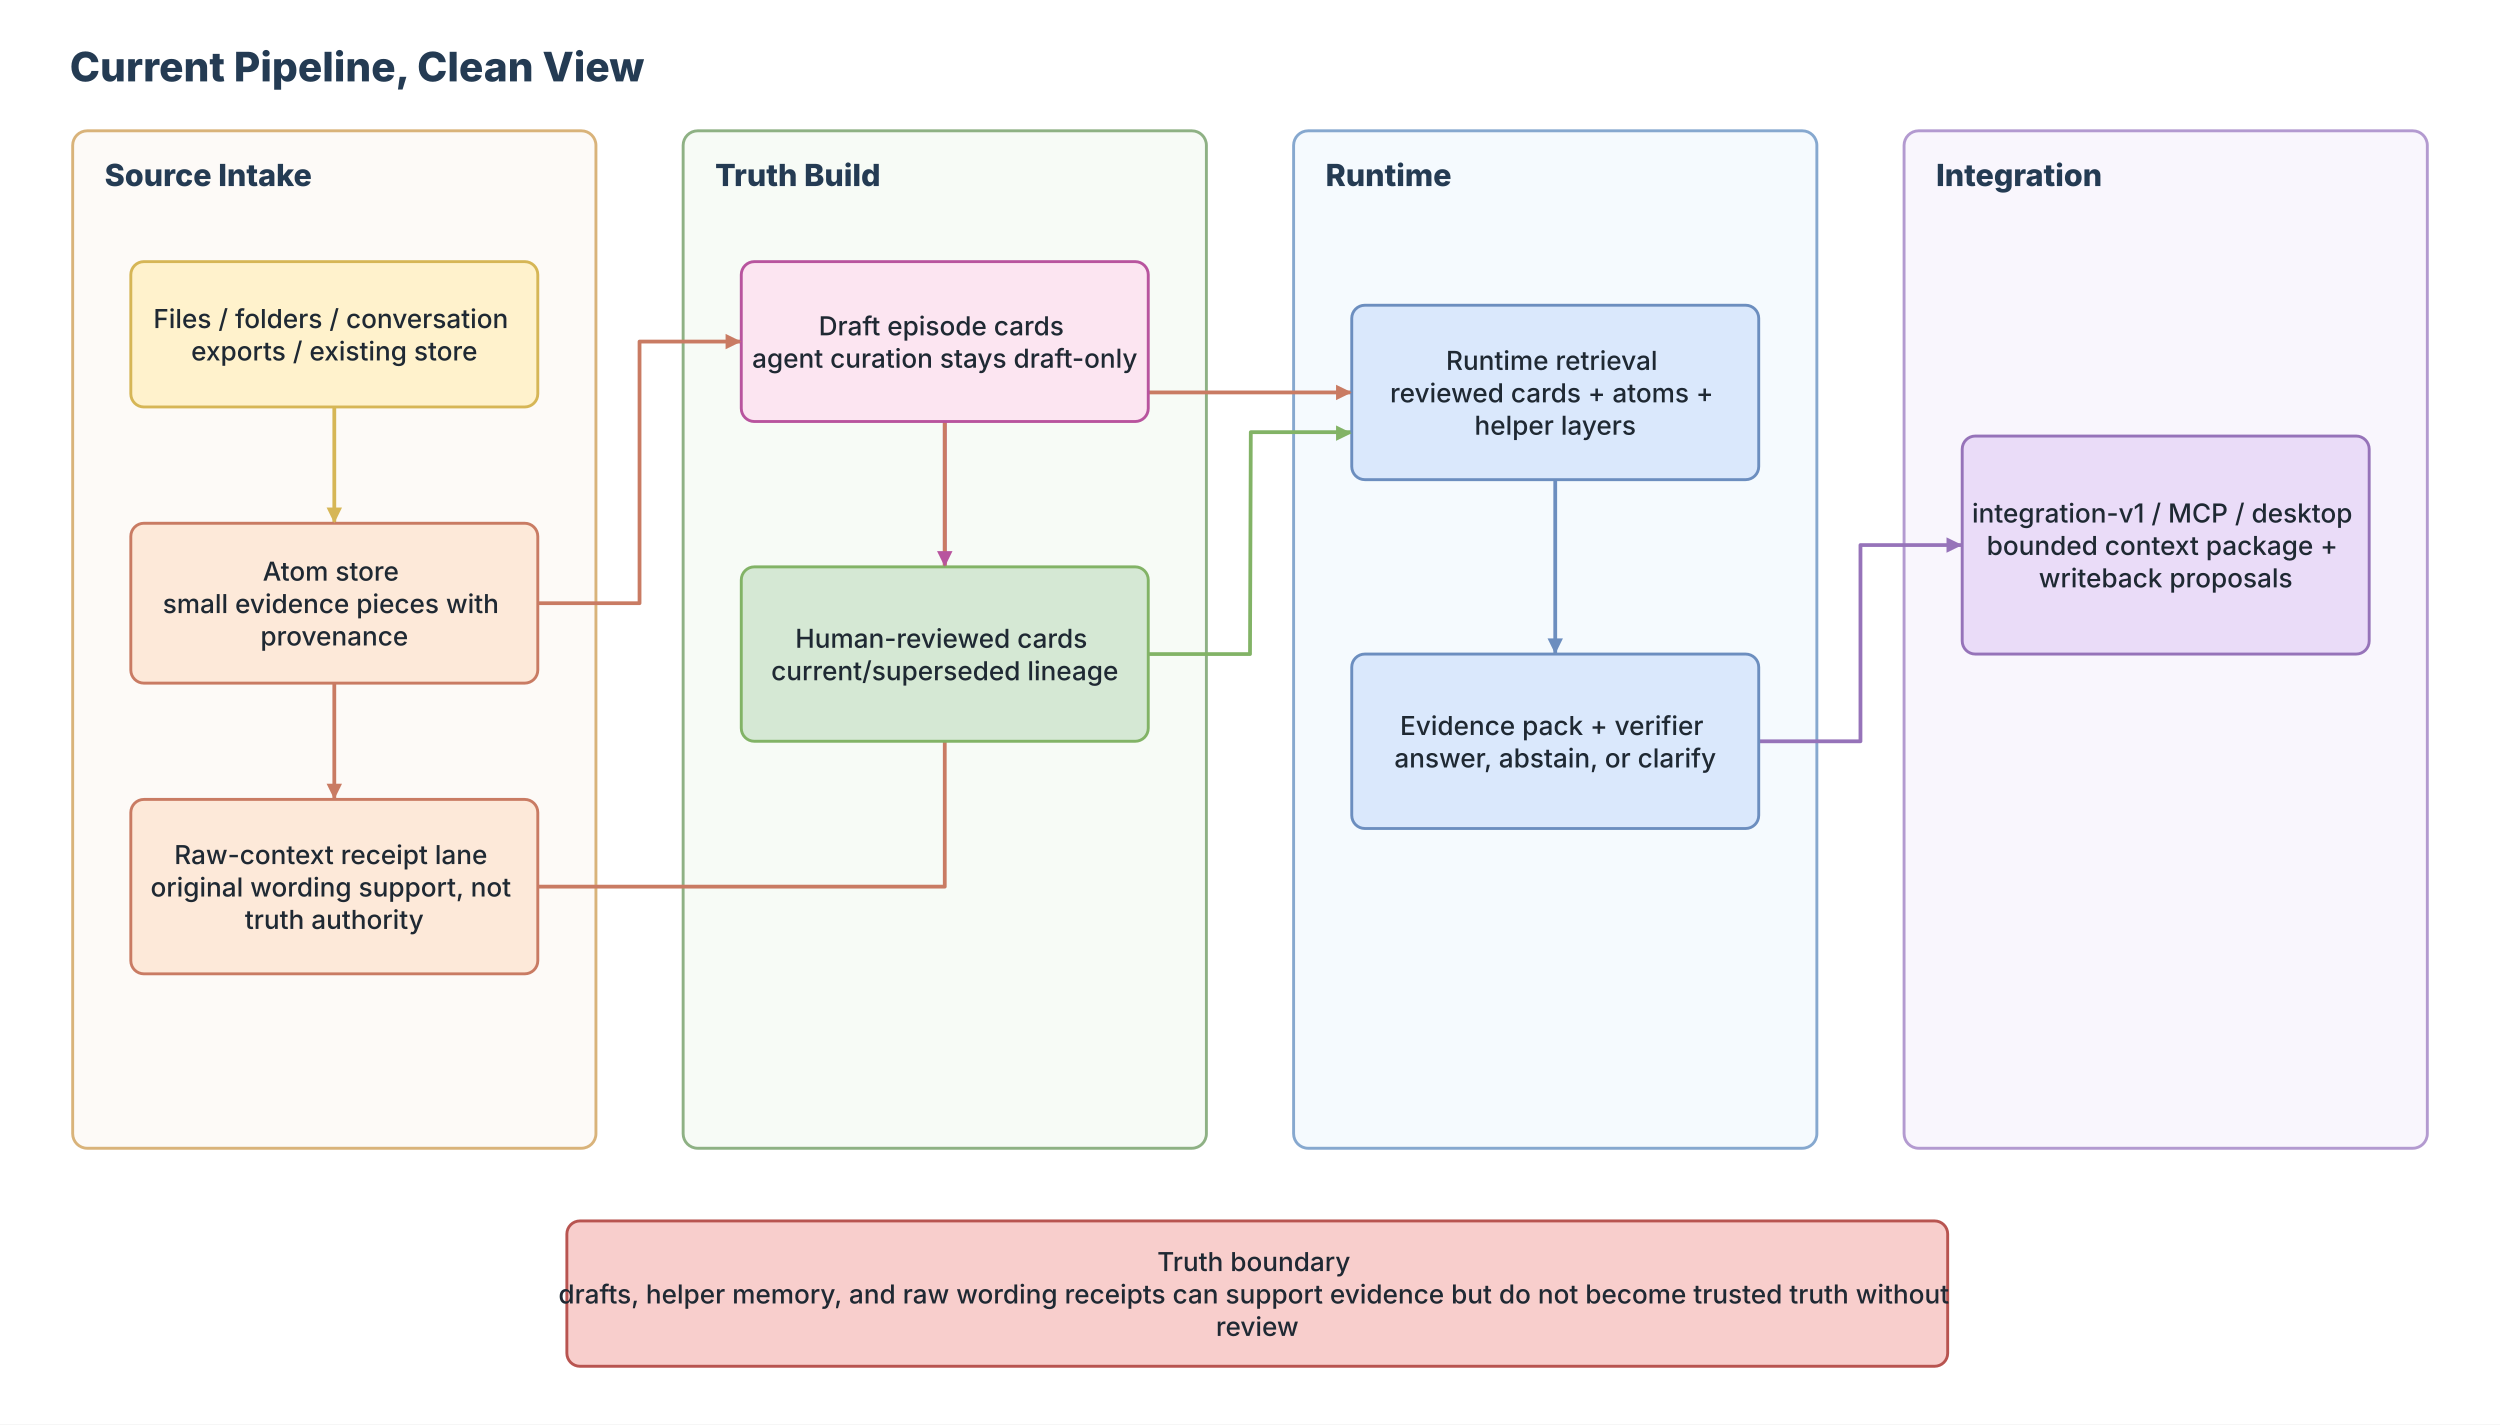
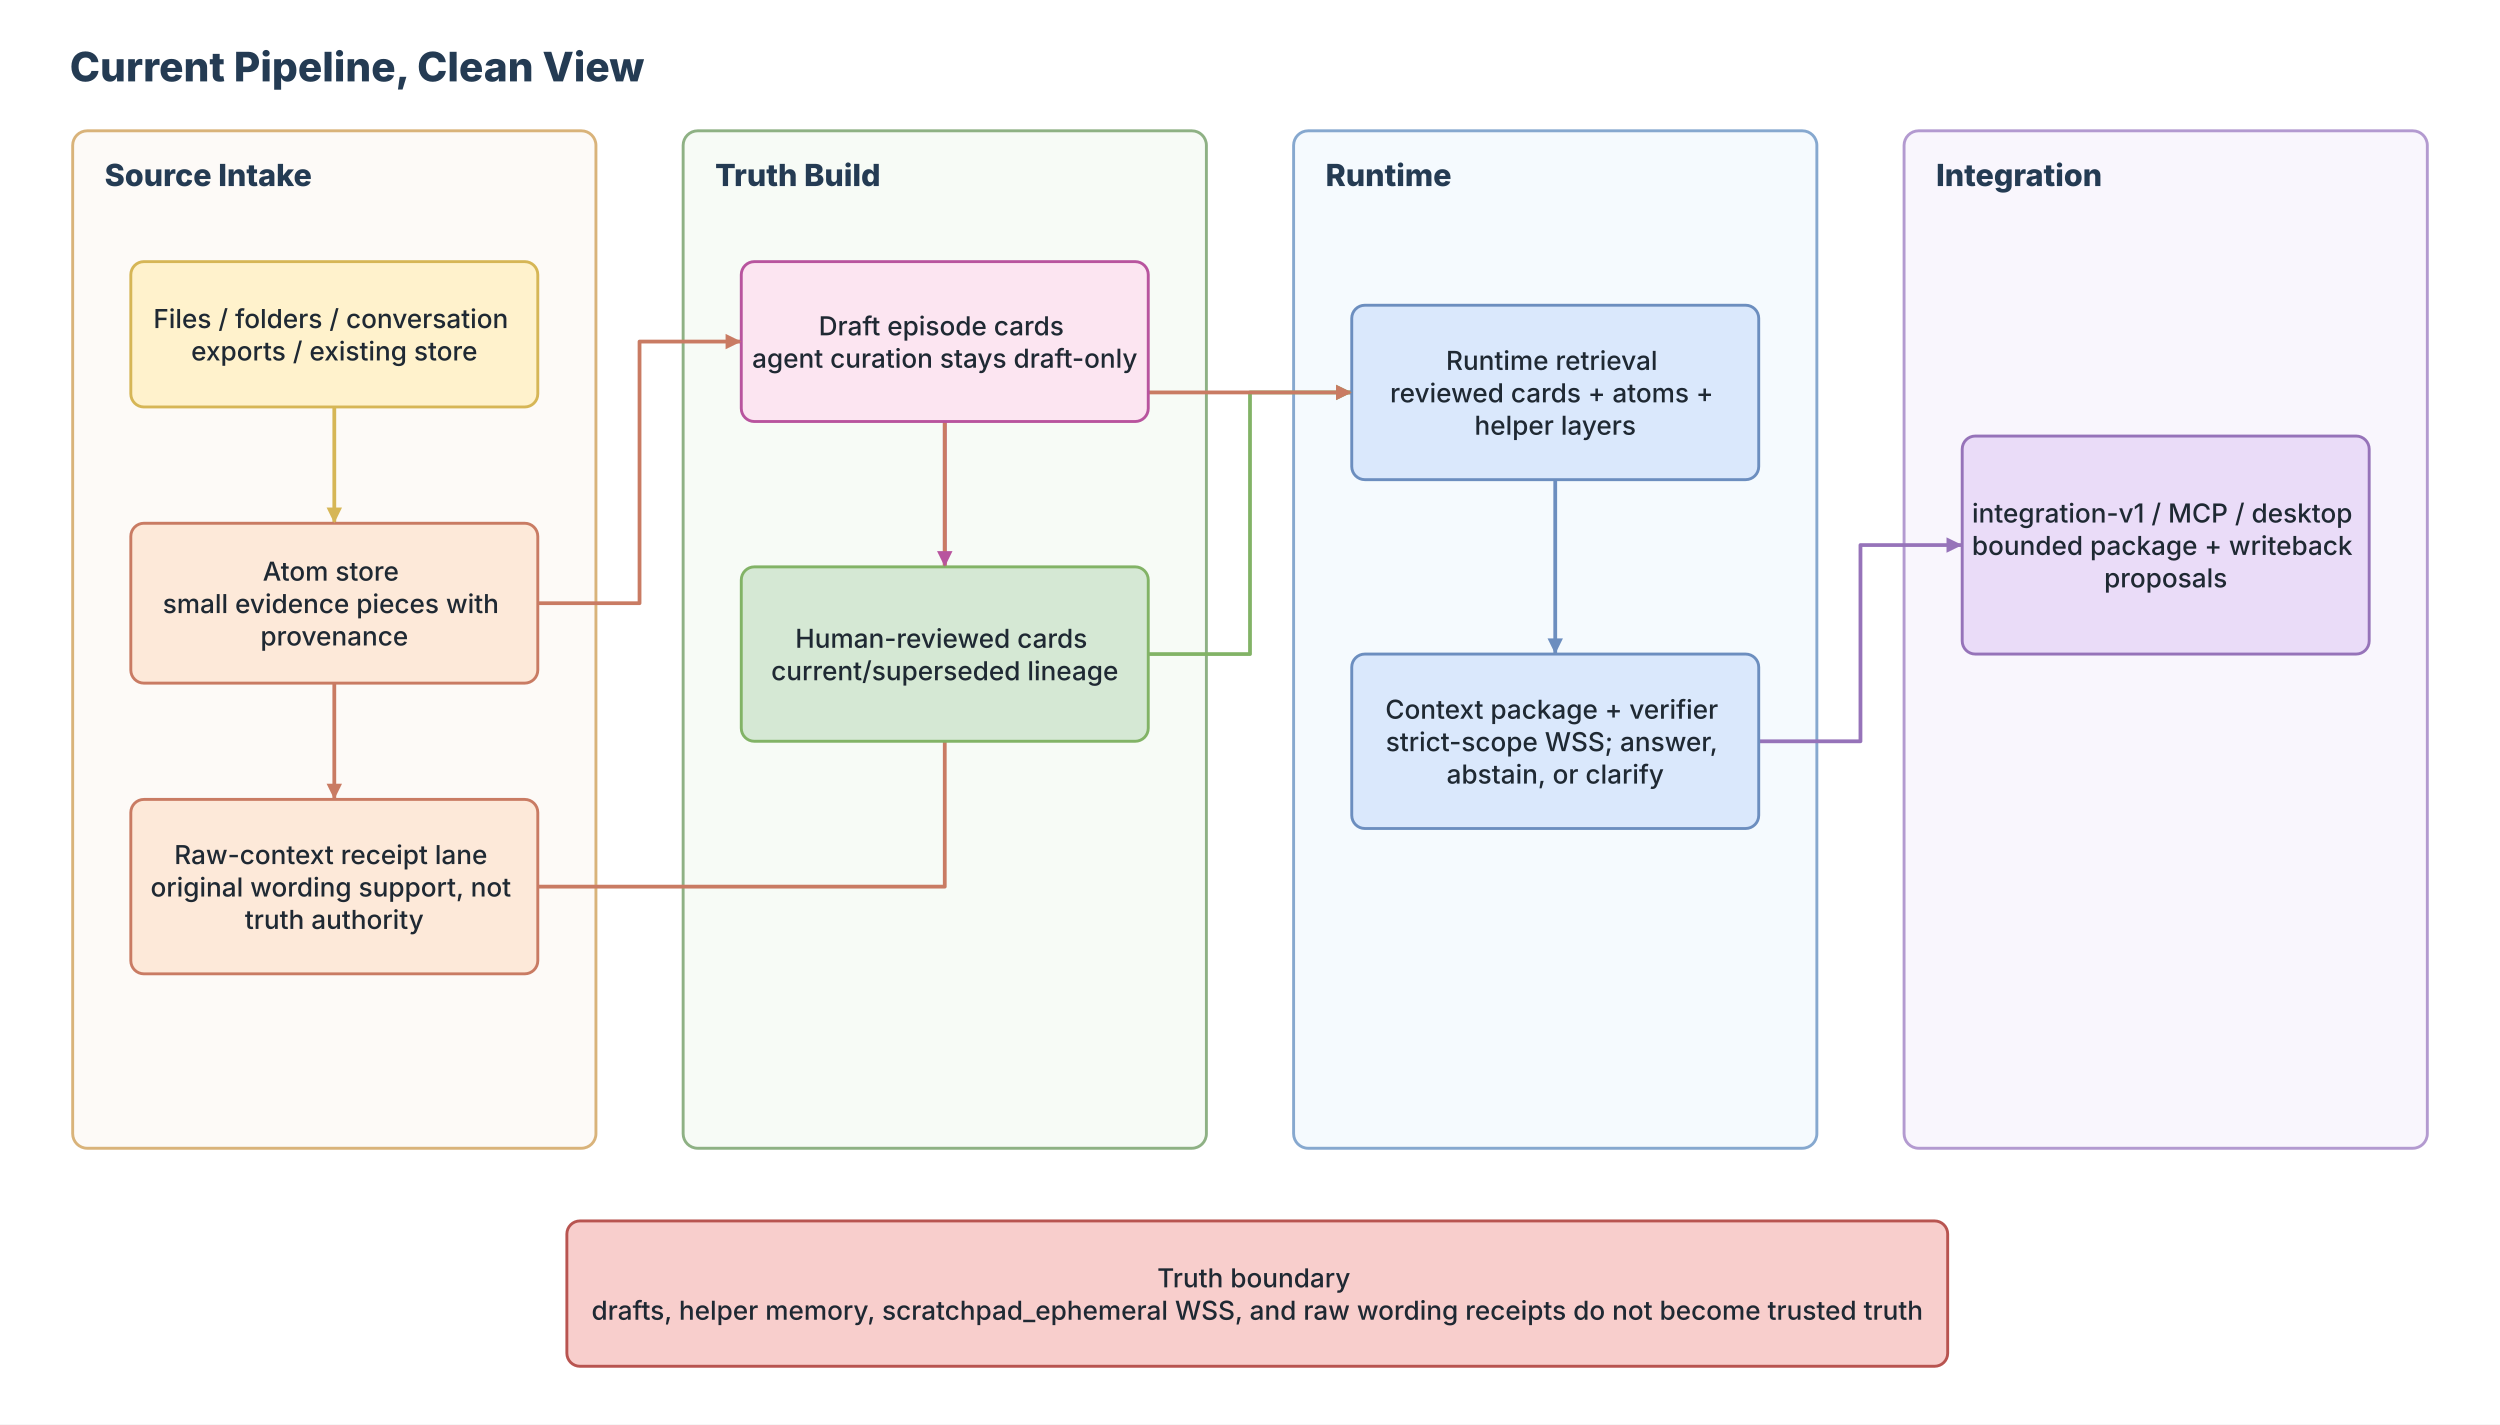
- <svg xmlns="http://www.w3.org/2000/svg" width="1720" height="980" viewBox="0 0 1720 980" role="img" aria-label="Current Pipeline, Clean View" version="1.1" id="svg41">
-   <defs id="defs41" />
-   <rect width="100%" height="100%" fill="#ffffff" id="rect1" />
-   <text x="48" y="56" font-family="Segoe UI, Inter, Arial, sans-serif" font-size="28" font-weight="800" fill="#243b53" id="text1">Current Pipeline, Clean View</text>
-   <rect x="50" y="90" width="360" height="700" rx="10" fill="#fbf7f1" fill-opacity="0.58" stroke="#d9b37a" stroke-width="2" id="rect2" />
-   <text x="72" y="128" font-family="Segoe UI, Inter, Arial, sans-serif" font-size="21" font-weight="800" fill="#243b53" id="text2">Source Intake</text>
-   <rect x="470" y="90" width="360" height="700" rx="10" fill="#f2f8ef" fill-opacity="0.58" stroke="#8eb184" stroke-width="2" id="rect3" />
-   <text x="492" y="128" font-family="Segoe UI, Inter, Arial, sans-serif" font-size="21" font-weight="800" fill="#243b53" id="text3">Truth Build</text>
-   <rect x="890" y="90" width="360" height="700" rx="10" fill="#eef6fd" fill-opacity="0.58" stroke="#86a8cf" stroke-width="2" id="rect4" />
-   <text x="912" y="128" font-family="Segoe UI, Inter, Arial, sans-serif" font-size="21" font-weight="800" fill="#243b53" id="text4">Runtime</text>
-   <rect x="1310" y="90" width="360" height="700" rx="10" fill="#f5effb" fill-opacity="0.58" stroke="#b39ad0" stroke-width="2" id="rect5" />
-   <text x="1332" y="128" font-family="Segoe UI, Inter, Arial, sans-serif" font-size="21" font-weight="800" fill="#243b53" id="text5">Integration</text>
-   <polyline points="230.0,280.0 230.0,320.0 230.0,320.0 230.0,360.0" fill="none" stroke="#d6b656" stroke-width="2.6" stroke-linecap="round" stroke-linejoin="round" id="polyline5" />
-   <polyline points="230.0,470.0 230.0,510.0 230.0,510.0 230.0,550.0" fill="none" stroke="#c97b63" stroke-width="2.6" stroke-linecap="round" stroke-linejoin="round" id="polyline6" />
-   <polyline points="370.0,415.0 440.0,415.0 440.0,235.0 510.0,235.0" fill="none" stroke="#c97b63" stroke-width="2.6" stroke-linecap="round" stroke-linejoin="round" id="polyline7" />
-   <polyline points="650.0,290.0 650.0,340.0 650.0,340.0 650.0,390.0" fill="none" stroke="#b8549e" stroke-width="2.6" stroke-linecap="round" stroke-linejoin="round" id="polyline8" />
-   <path id="polyline9" style="fill:none;stroke:#82b366;stroke-width:2.6;stroke-linecap:round;stroke-linejoin:round" d="m 790,450 h 70 l 0.547,-152.655 69.453,0" />
-   <polyline points="370.0,610.0 650.0,610.0 650.0,270.0 930.0,270.0" fill="none" stroke="#c97b63" stroke-width="2.6" stroke-linecap="round" stroke-linejoin="round" id="polyline10" />
-   <polyline points="1070.0,330.0 1070.0,390.0 1070.0,390.0 1070.0,450.0" fill="none" stroke="#6c8ebf" stroke-width="2.6" stroke-linecap="round" stroke-linejoin="round" id="polyline11" />
-   <polyline points="1210.0,510.0 1280.0,510.0 1280.0,375.0 1350.0,375.0" fill="none" stroke="#9673b9" stroke-width="2.6" stroke-linecap="round" stroke-linejoin="round" id="polyline12" />
-   <rect x="90" y="180" width="280" height="100" rx="9" fill="#fff2cc" stroke="#d6b656" stroke-width="2" id="rect12" />
-   <text x="230.0" y="225.7" text-anchor="middle" font-family="Segoe UI, Inter, Arial, sans-serif" font-size="18" font-weight="500" fill="#1f2933" id="text13">
-     <tspan x="230.0" dy="0.0" id="tspan12">Files / folders / conversation</tspan>
-     <tspan x="230.0" dy="22.3" id="tspan13">exports / existing store</tspan>
+ <svg xmlns="http://www.w3.org/2000/svg" width="1720" height="980" viewBox="0 0 1720 980" role="img" aria-label="Current Pipeline, Clean View">
+   <rect width="100%" height="100%" fill="#ffffff" />
+   <text x="48" y="56" font-family="Segoe UI, Inter, Arial, sans-serif" font-size="28" font-weight="800" fill="#243b53">Current Pipeline, Clean View</text>
+   <rect x="50" y="90" width="360" height="700" rx="10" fill="#fbf7f1" fill-opacity="0.58" stroke="#d9b37a" stroke-width="2" />
+   <text x="72" y="128" font-family="Segoe UI, Inter, Arial, sans-serif" font-size="21" font-weight="800" fill="#243b53">Source Intake</text>
+   <rect x="470" y="90" width="360" height="700" rx="10" fill="#f2f8ef" fill-opacity="0.58" stroke="#8eb184" stroke-width="2" />
+   <text x="492" y="128" font-family="Segoe UI, Inter, Arial, sans-serif" font-size="21" font-weight="800" fill="#243b53">Truth Build</text>
+   <rect x="890" y="90" width="360" height="700" rx="10" fill="#eef6fd" fill-opacity="0.58" stroke="#86a8cf" stroke-width="2" />
+   <text x="912" y="128" font-family="Segoe UI, Inter, Arial, sans-serif" font-size="21" font-weight="800" fill="#243b53">Runtime</text>
+   <rect x="1310" y="90" width="360" height="700" rx="10" fill="#f5effb" fill-opacity="0.58" stroke="#b39ad0" stroke-width="2" />
+   <text x="1332" y="128" font-family="Segoe UI, Inter, Arial, sans-serif" font-size="21" font-weight="800" fill="#243b53">Integration</text>
+   <polyline points="230.0,280.0 230.0,320.0 230.0,320.0 230.0,360.0" fill="none" stroke="#d6b656" stroke-width="2.6" stroke-linecap="round" stroke-linejoin="round" />
+   <polyline points="230.0,470.0 230.0,510.0 230.0,510.0 230.0,550.0" fill="none" stroke="#c97b63" stroke-width="2.6" stroke-linecap="round" stroke-linejoin="round" />
+   <polyline points="370.0,415.0 440.0,415.0 440.0,235.0 510.0,235.0" fill="none" stroke="#c97b63" stroke-width="2.6" stroke-linecap="round" stroke-linejoin="round" />
+   <polyline points="650.0,290.0 650.0,340.0 650.0,340.0 650.0,390.0" fill="none" stroke="#b8549e" stroke-width="2.6" stroke-linecap="round" stroke-linejoin="round" />
+   <polyline points="790.0,450.0 860.0,450.0 860.0,270.0 930.0,270.0" fill="none" stroke="#82b366" stroke-width="2.6" stroke-linecap="round" stroke-linejoin="round" />
+   <polyline points="370.0,610.0 650.0,610.0 650.0,270.0 930.0,270.0" fill="none" stroke="#c97b63" stroke-width="2.6" stroke-linecap="round" stroke-linejoin="round" />
+   <polyline points="1070.0,330.0 1070.0,390.0 1070.0,390.0 1070.0,450.0" fill="none" stroke="#6c8ebf" stroke-width="2.6" stroke-linecap="round" stroke-linejoin="round" />
+   <polyline points="1210.0,510.0 1280.0,510.0 1280.0,375.0 1350.0,375.0" fill="none" stroke="#9673b9" stroke-width="2.6" stroke-linecap="round" stroke-linejoin="round" />
+   <rect x="90" y="180" width="280" height="100" rx="9" fill="#fff2cc" stroke="#d6b656" stroke-width="2" />
+   <text x="230.0" y="225.7" text-anchor="middle" font-family="Segoe UI, Inter, Arial, sans-serif" font-size="18" font-weight="500" fill="#1f2933">
+     <tspan x="230.0" dy="0.0">Files / folders / conversation</tspan>
+     <tspan x="230.0" dy="22.3">exports / existing store</tspan>
  </text>
-   <rect x="90" y="360" width="280" height="110" rx="9" fill="#fde9d9" stroke="#c97b63" stroke-width="2" id="rect13" />
-   <text x="230.0" y="399.5" text-anchor="middle" font-family="Segoe UI, Inter, Arial, sans-serif" font-size="18" font-weight="500" fill="#1f2933" id="text16">
-     <tspan x="230.0" dy="0.0" id="tspan14">Atom store</tspan>
-     <tspan x="230.0" dy="22.3" id="tspan15">small evidence pieces with</tspan>
-     <tspan x="230.0" dy="22.3" id="tspan16">provenance</tspan>
+   <rect x="90" y="360" width="280" height="110" rx="9" fill="#fde9d9" stroke="#c97b63" stroke-width="2" />
+   <text x="230.0" y="399.5" text-anchor="middle" font-family="Segoe UI, Inter, Arial, sans-serif" font-size="18" font-weight="500" fill="#1f2933">
+     <tspan x="230.0" dy="0.0">Atom store</tspan>
+     <tspan x="230.0" dy="22.3">small evidence pieces with</tspan>
+     <tspan x="230.0" dy="22.3">provenance</tspan>
  </text>
-   <rect x="90" y="550" width="280" height="120" rx="9" fill="#fde9d9" stroke="#c97b63" stroke-width="2" id="rect16" />
-   <text x="230.0" y="594.5" text-anchor="middle" font-family="Segoe UI, Inter, Arial, sans-serif" font-size="18" font-weight="500" fill="#1f2933" id="text19">
-     <tspan x="230.0" dy="0.0" id="tspan17">Raw-context receipt lane</tspan>
-     <tspan x="230.0" dy="22.3" id="tspan18">original wording support, not</tspan>
-     <tspan x="230.0" dy="22.3" id="tspan19">truth authority</tspan>
+   <rect x="90" y="550" width="280" height="120" rx="9" fill="#fde9d9" stroke="#c97b63" stroke-width="2" />
+   <text x="230.0" y="594.5" text-anchor="middle" font-family="Segoe UI, Inter, Arial, sans-serif" font-size="18" font-weight="500" fill="#1f2933">
+     <tspan x="230.0" dy="0.0">Raw-context receipt lane</tspan>
+     <tspan x="230.0" dy="22.3">original wording support, not</tspan>
+     <tspan x="230.0" dy="22.3">truth authority</tspan>
  </text>
-   <rect x="510" y="180" width="280" height="110" rx="9" fill="#fce5f1" stroke="#b8549e" stroke-width="2" id="rect19" />
-   <text x="650.0" y="230.7" text-anchor="middle" font-family="Segoe UI, Inter, Arial, sans-serif" font-size="18" font-weight="500" fill="#1f2933" id="text21">
-     <tspan x="650.0" dy="0.0" id="tspan20">Draft episode cards</tspan>
-     <tspan x="650.0" dy="22.3" id="tspan21">agent curation stays draft-only</tspan>
+   <rect x="510" y="180" width="280" height="110" rx="9" fill="#fce5f1" stroke="#b8549e" stroke-width="2" />
+   <text x="650.0" y="230.7" text-anchor="middle" font-family="Segoe UI, Inter, Arial, sans-serif" font-size="18" font-weight="500" fill="#1f2933">
+     <tspan x="650.0" dy="0.0">Draft episode cards</tspan>
+     <tspan x="650.0" dy="22.3">agent curation stays draft-only</tspan>
  </text>
-   <rect x="510" y="390" width="280" height="120" rx="9" fill="#d5e8d4" stroke="#82b366" stroke-width="2" id="rect21" />
-   <text x="650.0" y="445.7" text-anchor="middle" font-family="Segoe UI, Inter, Arial, sans-serif" font-size="18" font-weight="500" fill="#1f2933" id="text23">
-     <tspan x="650.0" dy="0.0" id="tspan22">Human-reviewed cards</tspan>
-     <tspan x="650.0" dy="22.3" id="tspan23">current/superseded lineage</tspan>
+   <rect x="510" y="390" width="280" height="120" rx="9" fill="#d5e8d4" stroke="#82b366" stroke-width="2" />
+   <text x="650.0" y="445.7" text-anchor="middle" font-family="Segoe UI, Inter, Arial, sans-serif" font-size="18" font-weight="500" fill="#1f2933">
+     <tspan x="650.0" dy="0.0">Human-reviewed cards</tspan>
+     <tspan x="650.0" dy="22.3">current/superseded lineage</tspan>
  </text>
-   <rect x="930" y="210" width="280" height="120" rx="9" fill="#dae8fc" stroke="#6c8ebf" stroke-width="2" id="rect23" />
-   <text x="1070.0" y="254.5" text-anchor="middle" font-family="Segoe UI, Inter, Arial, sans-serif" font-size="18" font-weight="500" fill="#1f2933" id="text26">
-     <tspan x="1070.0" dy="0.0" id="tspan24">Runtime retrieval</tspan>
-     <tspan x="1070.0" dy="22.3" id="tspan25">reviewed cards + atoms +</tspan>
-     <tspan x="1070.0" dy="22.3" id="tspan26">helper layers</tspan>
+   <rect x="930" y="210" width="280" height="120" rx="9" fill="#dae8fc" stroke="#6c8ebf" stroke-width="2" />
+   <text x="1070.0" y="254.5" text-anchor="middle" font-family="Segoe UI, Inter, Arial, sans-serif" font-size="18" font-weight="500" fill="#1f2933">
+     <tspan x="1070.0" dy="0.0">Runtime retrieval</tspan>
+     <tspan x="1070.0" dy="22.3">reviewed cards + atoms +</tspan>
+     <tspan x="1070.0" dy="22.3">helper layers</tspan>
  </text>
-   <rect x="930" y="450" width="280" height="120" rx="9" fill="#dae8fc" stroke="#6c8ebf" stroke-width="2" id="rect26" />
-   <text x="1070.0" y="505.7" text-anchor="middle" font-family="Segoe UI, Inter, Arial, sans-serif" font-size="18" font-weight="500" fill="#1f2933" id="text28">
-     <tspan x="1070.0" dy="0.0" id="tspan27">Evidence pack + verifier</tspan>
-     <tspan x="1070.0" dy="22.3" id="tspan28">answer, abstain, or clarify</tspan>
+   <rect x="930" y="450" width="280" height="120" rx="9" fill="#dae8fc" stroke="#6c8ebf" stroke-width="2" />
+   <text x="1070.0" y="494.5" text-anchor="middle" font-family="Segoe UI, Inter, Arial, sans-serif" font-size="18" font-weight="500" fill="#1f2933">
+     <tspan x="1070.0" dy="0.0">Context package + verifier</tspan>
+     <tspan x="1070.0" dy="22.3">strict-scope WSS; answer,</tspan>
+     <tspan x="1070.0" dy="22.3">abstain, or clarify</tspan>
  </text>
-   <rect x="1350" y="300" width="280" height="150" rx="9" fill="#eadcf8" stroke="#9673b9" stroke-width="2" id="rect28" />
-   <text x="1490.0" y="359.5" text-anchor="middle" font-family="Segoe UI, Inter, Arial, sans-serif" font-size="18" font-weight="500" fill="#1f2933" id="text31">
-     <tspan x="1490.0" dy="0.0" id="tspan29">integration-v1 / MCP / desktop</tspan>
-     <tspan x="1490.0" dy="22.3" id="tspan30">bounded context package +</tspan>
-     <tspan x="1490.0" dy="22.3" id="tspan31">writeback proposals</tspan>
+   <rect x="1350" y="300" width="280" height="150" rx="9" fill="#eadcf8" stroke="#9673b9" stroke-width="2" />
+   <text x="1490.0" y="359.5" text-anchor="middle" font-family="Segoe UI, Inter, Arial, sans-serif" font-size="18" font-weight="500" fill="#1f2933">
+     <tspan x="1490.0" dy="0.0">integration-v1 / MCP / desktop</tspan>
+     <tspan x="1490.0" dy="22.3">bounded package + writeback</tspan>
+     <tspan x="1490.0" dy="22.3">proposals</tspan>
  </text>
-   <rect x="390" y="840" width="950" height="100" rx="9" fill="#f8cecc" stroke="#b85450" stroke-width="2" id="rect31" />
-   <text x="865.0" y="874.5" text-anchor="middle" font-family="Segoe UI, Inter, Arial, sans-serif" font-size="18" font-weight="500" fill="#1f2933" id="text34">
-     <tspan x="865.0" dy="0.0" id="tspan32">Truth boundary</tspan>
-     <tspan x="865.0" dy="22.3" id="tspan33">drafts, helper memory, and raw wording receipts can support evidence but do not become trusted truth without</tspan>
-     <tspan x="865.0" dy="22.3" id="tspan34">review</tspan>
+   <rect x="390" y="840" width="950" height="100" rx="9" fill="#f8cecc" stroke="#b85450" stroke-width="2" />
+   <text x="865.0" y="885.7" text-anchor="middle" font-family="Segoe UI, Inter, Arial, sans-serif" font-size="18" font-weight="500" fill="#1f2933">
+     <tspan x="865.0" dy="0.0">Truth boundary</tspan>
+     <tspan x="865.0" dy="22.3">drafts, helper memory, scratchpad_ephemeral WSS, and raw wording receipts do not become trusted truth</tspan>
  </text>
-   <polygon points="230.0,360.0 224.7,349.2 235.3,349.2" fill="#d6b656" id="polygon34" />
-   <polygon points="230.0,550.0 224.7,539.2 235.3,539.2" fill="#c97b63" id="polygon35" />
-   <polygon points="510.0,235.0 499.2,240.3 499.2,229.7" fill="#c97b63" id="polygon36" />
-   <polygon points="650.0,390.0 644.7,379.2 655.3,379.2" fill="#b8549e" id="polygon37" />
-   <polygon points="919.2,264.7 930,270 919.2,275.3 " fill="#82b366" id="polygon38" transform="translate(0,28)" />
-   <polygon points="919.2,275.3 919.2,264.7 930,270 " fill="#c97b63" id="polygon39" />
-   <polygon points="1070.0,450.0 1064.7,439.2 1075.3,439.2" fill="#6c8ebf" id="polygon40" />
-   <polygon points="1350.0,375.0 1339.2,380.3 1339.2,369.7" fill="#9673b9" id="polygon41" />
+   <polygon points="230.0,360.0 224.7,349.2 235.3,349.2" fill="#d6b656" />
+   <polygon points="230.0,550.0 224.7,539.2 235.3,539.2" fill="#c97b63" />
+   <polygon points="510.0,235.0 499.2,240.3 499.2,229.7" fill="#c97b63" />
+   <polygon points="650.0,390.0 644.7,379.2 655.3,379.2" fill="#b8549e" />
+   <polygon points="930.0,270.0 919.2,275.3 919.2,264.7" fill="#82b366" />
+   <polygon points="930.0,270.0 919.2,275.3 919.2,264.7" fill="#c97b63" />
+   <polygon points="1070.0,450.0 1064.7,439.2 1075.3,439.2" fill="#6c8ebf" />
+   <polygon points="1350.0,375.0 1339.2,380.3 1339.2,369.7" fill="#9673b9" />
</svg>
